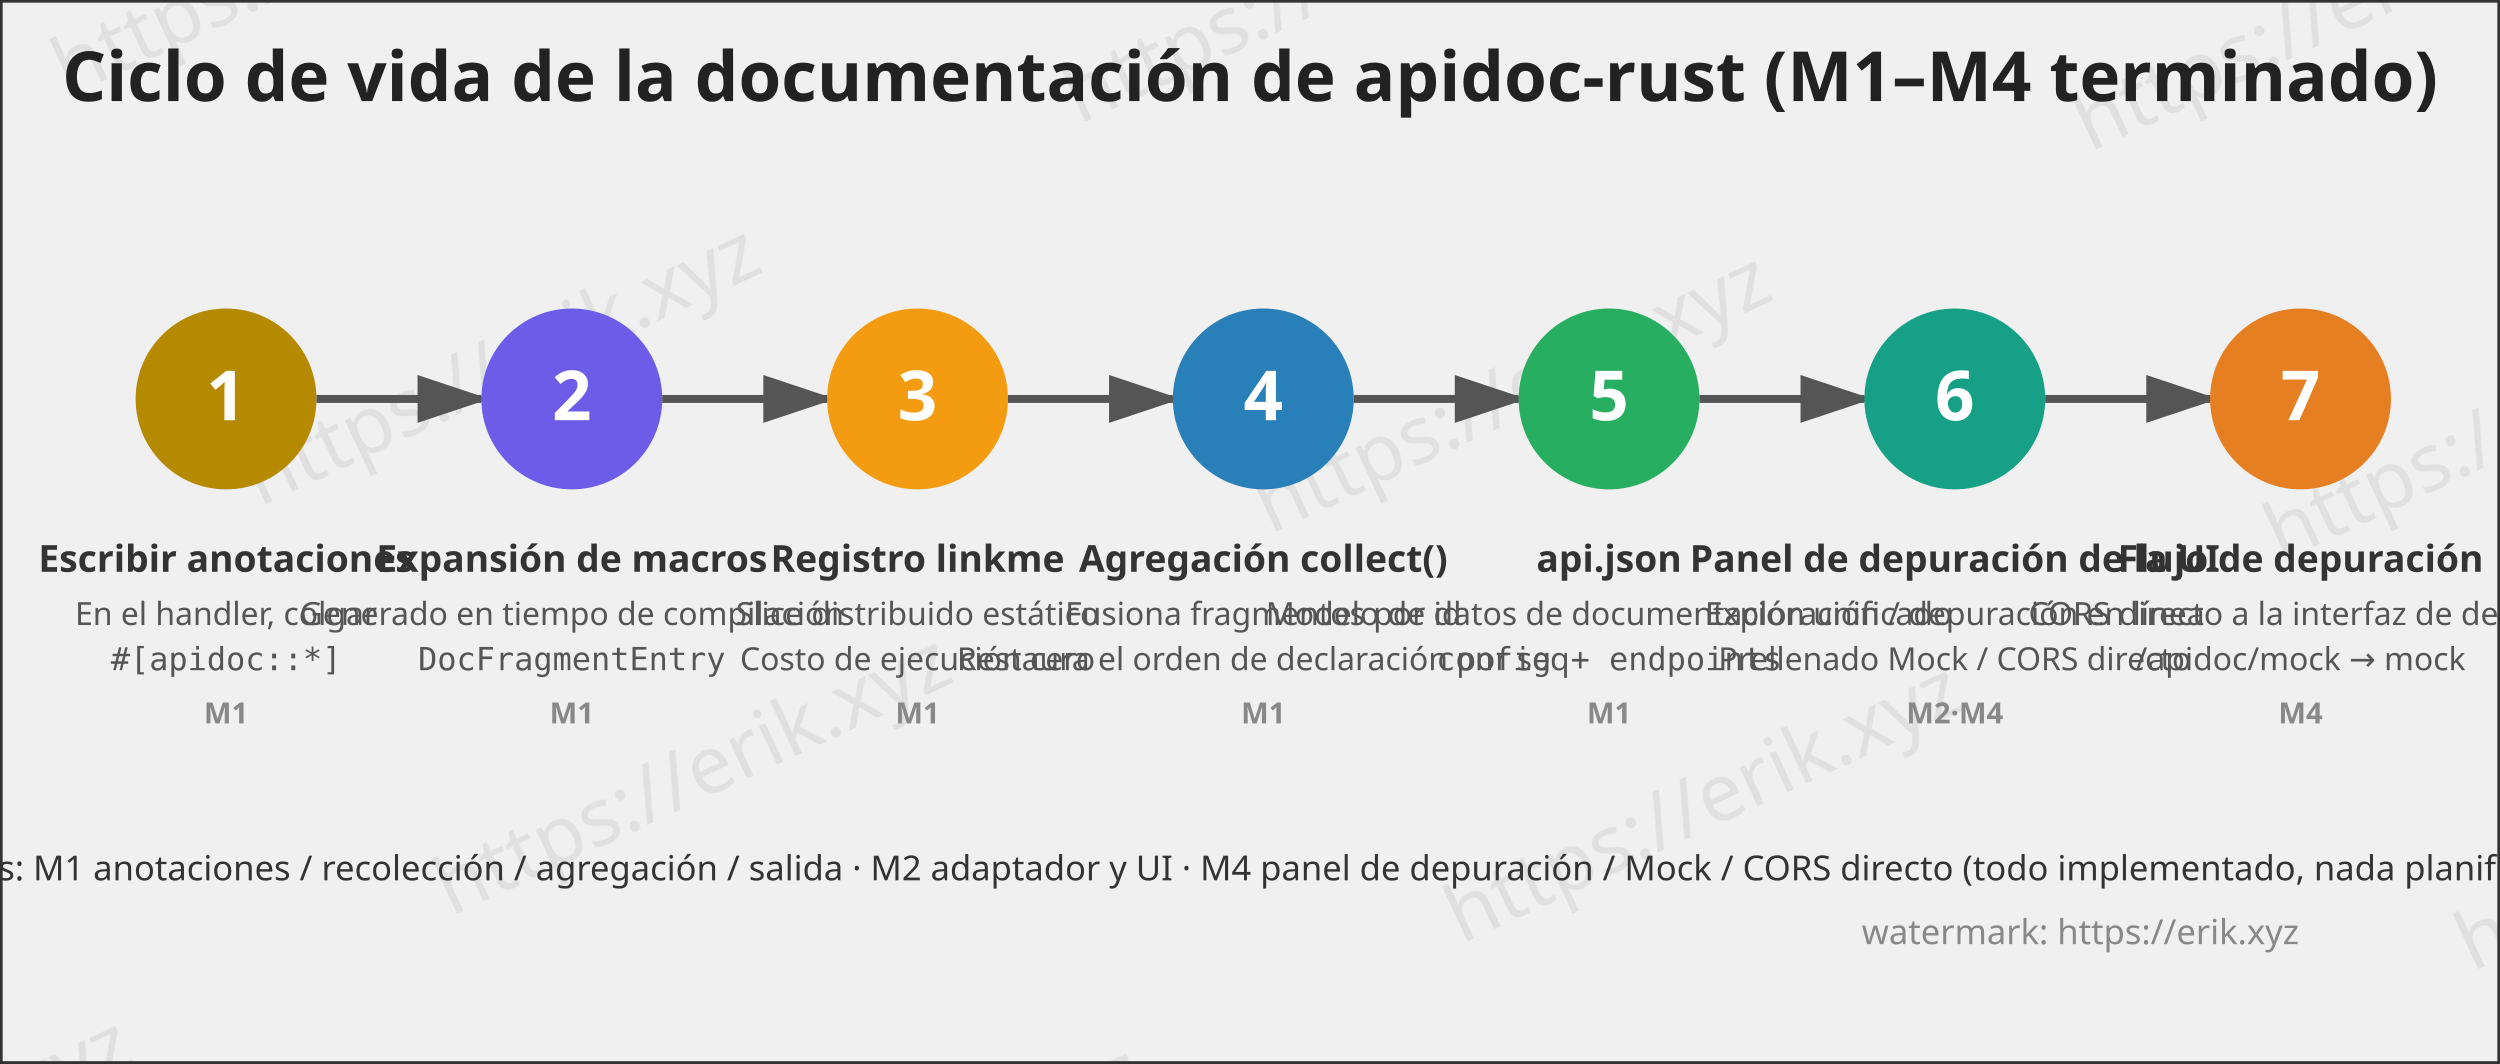
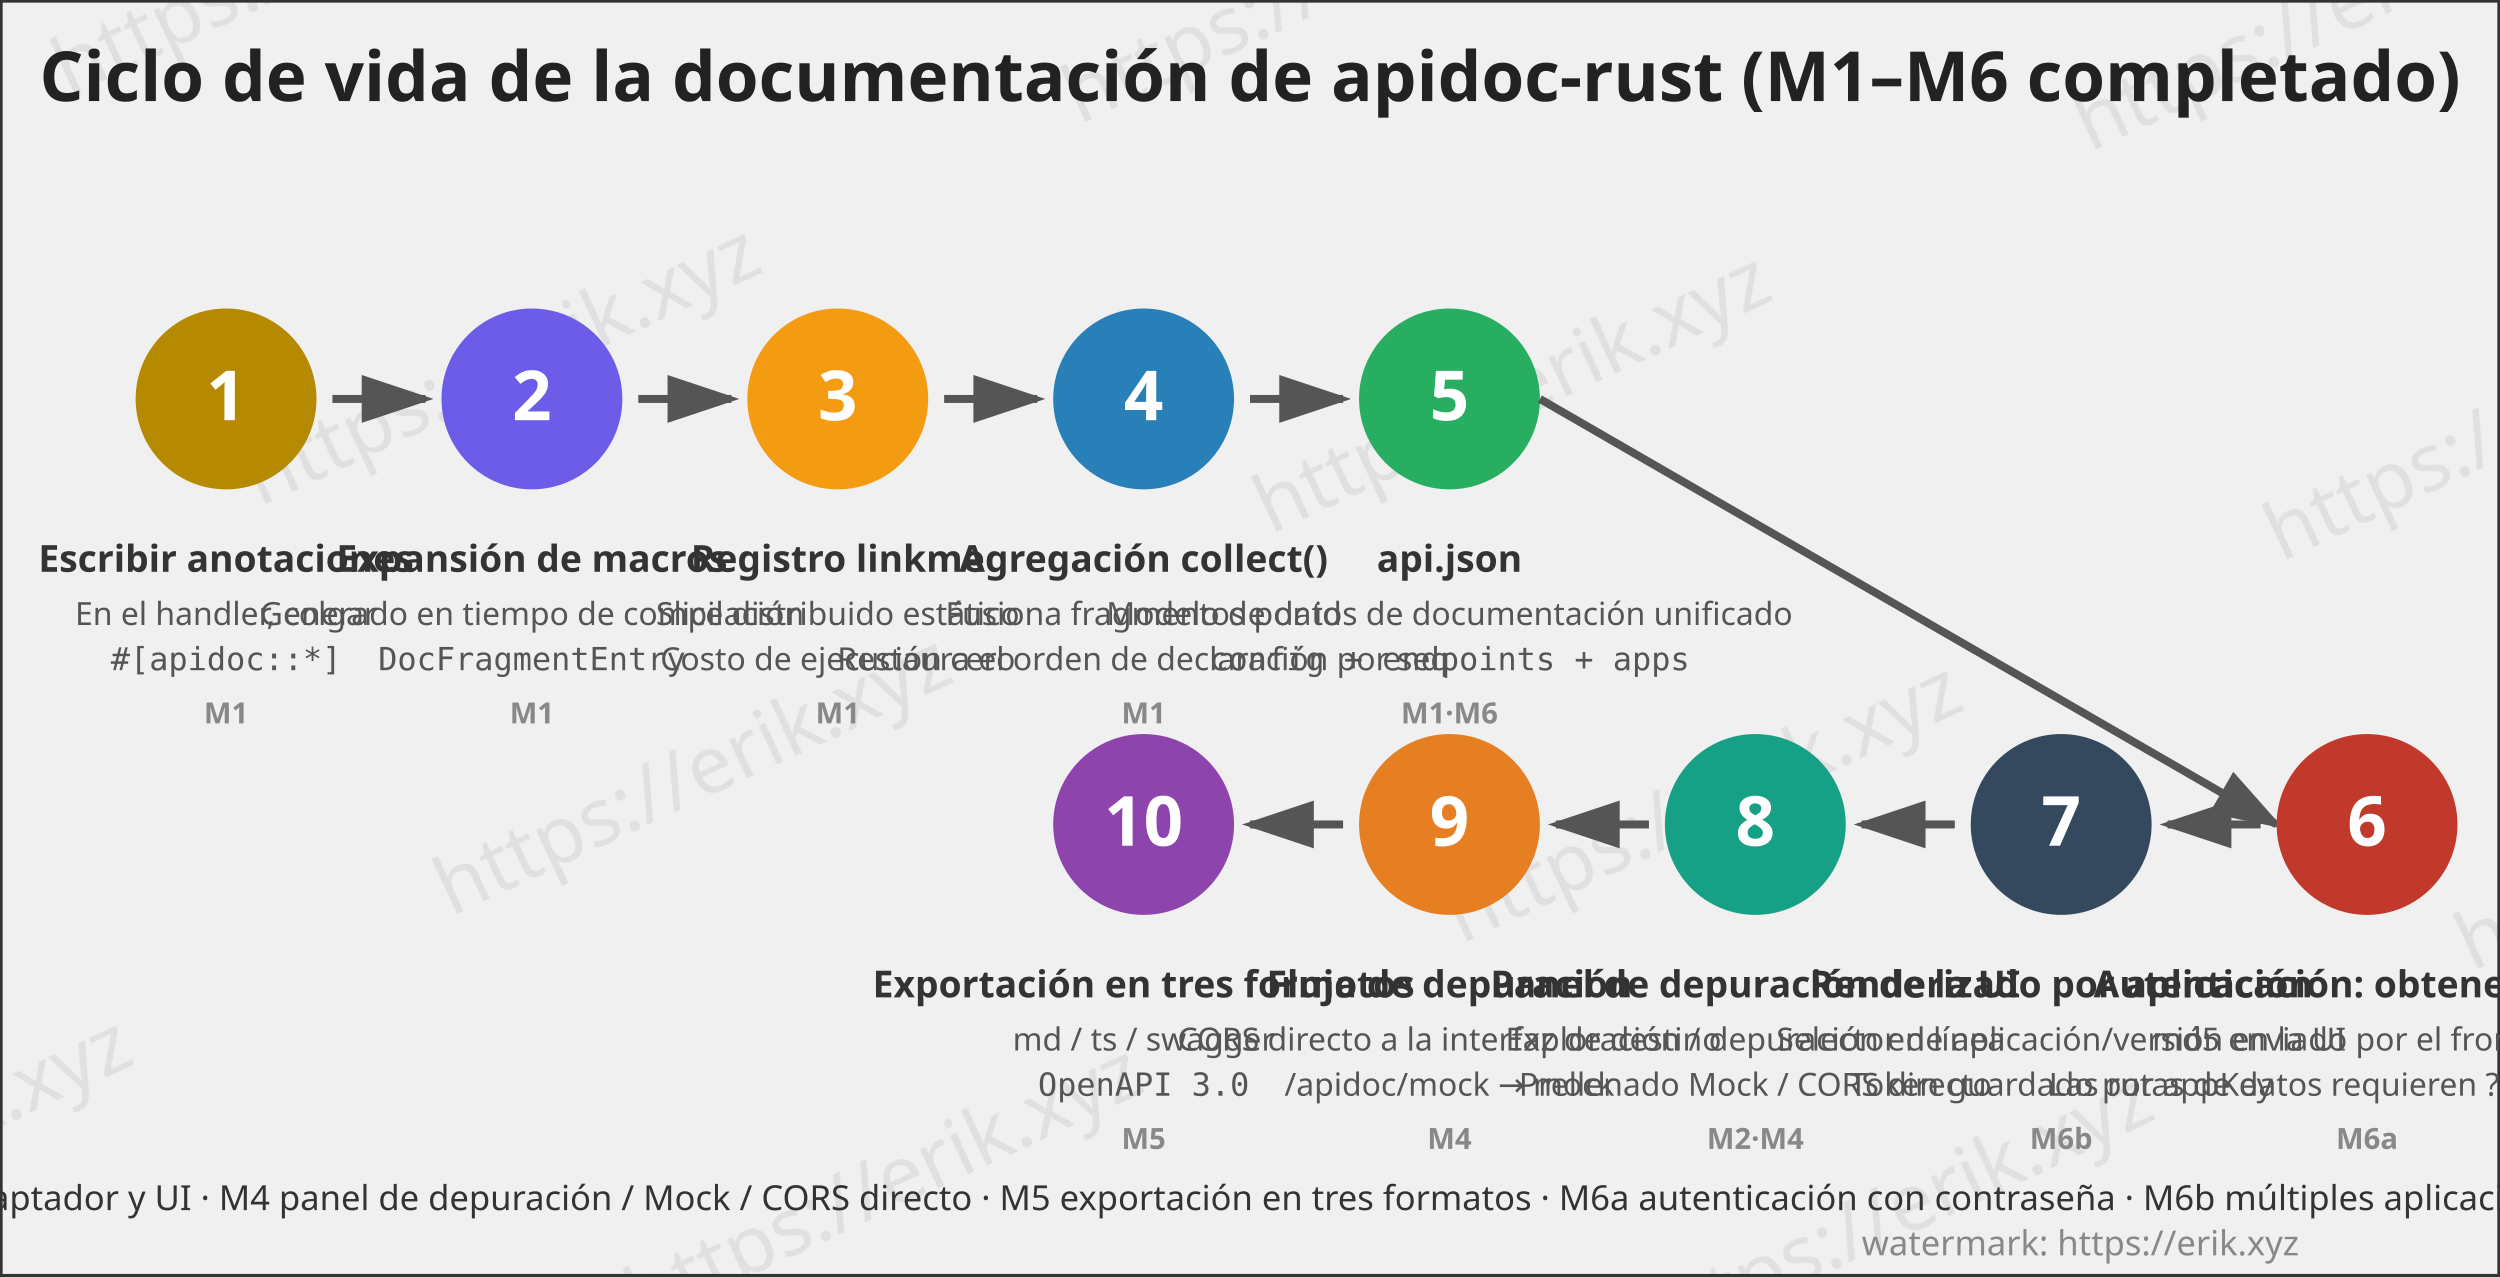
- <svg xmlns="http://www.w3.org/2000/svg" viewBox="0 0 940 400" font-family="sans-serif">
+ <svg xmlns="http://www.w3.org/2000/svg" viewBox="0 0 940 480" font-family="sans-serif">
  <defs>
    <pattern id="wm" width="340" height="170" patternUnits="userSpaceOnUse" patternTransform="rotate(-25)">
      <text x="8" y="44" font-size="30" fill="#888888" opacity="0.15">https://erik.xyz</text>
    </pattern>
    <marker id="arrow" markerWidth="10" markerHeight="10" refX="8" refY="3" orient="auto">
      <path d="M0,0 L0,6 L9,3 z" fill="#555" />
    </marker>
  </defs>
-   <rect width="940" height="400" fill="url(#wm)" />
-   <rect x="0" y="0" width="940" height="400" fill="none" stroke="#333" stroke-width="2" />
-   <text x="470" y="38" text-anchor="middle" font-size="26" font-weight="bold" fill="#222">Ciclo de vida de la documentación de apidoc-rust (M1–M4 terminado)</text>
+   <rect width="940" height="480" fill="url(#wm)" />
+   <rect x="0" y="0" width="940" height="480" fill="none" stroke="#333" stroke-width="2" />
+   <text x="470" y="38" text-anchor="middle" font-size="26" font-weight="bold" fill="#222">Ciclo de vida de la documentación de apidoc-rust (M1–M6 completado)</text>
  <circle cx="85" cy="150" r="34" fill="#b58900" />
  <text x="85" y="158" text-anchor="middle" font-size="26" fill="#fff" font-weight="bold">1</text>
  <text x="85" y="215" text-anchor="middle" font-size="14" font-weight="bold" fill="#333">Escribir anotaciones</text>
  <text x="85" y="235" text-anchor="middle" font-size="12" fill="#555">En el handler, colgar</text>
  <text x="85" y="252" text-anchor="middle" font-size="12" fill="#555" font-family="monospace">#[apidoc::*]</text>
  <text x="85" y="272" text-anchor="middle" font-size="11" fill="#888" font-weight="bold">M1</text>
-   <line x1="119" y1="150" x2="181" y2="150" stroke="#555" stroke-width="3" marker-end="url(#arrow)" />
-   <circle cx="215" cy="150" r="34" fill="#6c5ce7" />
-   <text x="215" y="158" text-anchor="middle" font-size="26" fill="#fff" font-weight="bold">2</text>
-   <text x="215" y="215" text-anchor="middle" font-size="14" font-weight="bold" fill="#333">Expansión de macros</text>
-   <text x="215" y="235" text-anchor="middle" font-size="12" fill="#555">Generado en tiempo de compilación</text>
-   <text x="215" y="252" text-anchor="middle" font-size="12" fill="#555" font-family="monospace">DocFragmentEntry</text>
-   <text x="215" y="272" text-anchor="middle" font-size="11" fill="#888" font-weight="bold">M1</text>
-   <line x1="249" y1="150" x2="311" y2="150" stroke="#555" stroke-width="3" marker-end="url(#arrow)" />
-   <circle cx="345" cy="150" r="34" fill="#f39c12" />
-   <text x="345" y="158" text-anchor="middle" font-size="26" fill="#fff" font-weight="bold">3</text>
-   <text x="345" y="215" text-anchor="middle" font-size="14" font-weight="bold" fill="#333">Registro linkme</text>
-   <text x="345" y="235" text-anchor="middle" font-size="12" fill="#555">Slice distribuido estático</text>
-   <text x="345" y="252" text-anchor="middle" font-size="12" fill="#555">Costo de ejecución cero</text>
-   <text x="345" y="272" text-anchor="middle" font-size="11" fill="#888" font-weight="bold">M1</text>
-   <line x1="379" y1="150" x2="441" y2="150" stroke="#555" stroke-width="3" marker-end="url(#arrow)" />
-   <circle cx="475" cy="150" r="34" fill="#2980b9" />
-   <text x="475" y="158" text-anchor="middle" font-size="26" fill="#fff" font-weight="bold">4</text>
-   <text x="475" y="215" text-anchor="middle" font-size="14" font-weight="bold" fill="#333">Agregación collect()</text>
-   <text x="475" y="235" text-anchor="middle" font-size="12" fill="#555">Fusiona fragmentos por id</text>
-   <text x="475" y="252" text-anchor="middle" font-size="12" fill="#555">Restaura el orden de declaración por seq</text>
-   <text x="475" y="272" text-anchor="middle" font-size="11" fill="#888" font-weight="bold">M1</text>
-   <line x1="509" y1="150" x2="571" y2="150" stroke="#555" stroke-width="3" marker-end="url(#arrow)" />
-   <circle cx="605" cy="150" r="34" fill="#27ae60" />
-   <text x="605" y="158" text-anchor="middle" font-size="26" fill="#fff" font-weight="bold">5</text>
-   <text x="605" y="215" text-anchor="middle" font-size="14" font-weight="bold" fill="#333">api.json</text>
-   <text x="605" y="235" text-anchor="middle" font-size="12" fill="#555">Modelo de datos de documentación unificado</text>
-   <text x="605" y="252" text-anchor="middle" font-size="12" fill="#555" font-family="monospace">config + endpoints</text>
-   <text x="605" y="272" text-anchor="middle" font-size="11" fill="#888" font-weight="bold">M1</text>
-   <line x1="639" y1="150" x2="701" y2="150" stroke="#555" stroke-width="3" marker-end="url(#arrow)" />
-   <circle cx="735" cy="150" r="34" fill="#16a085" />
-   <text x="735" y="158" text-anchor="middle" font-size="26" fill="#fff" font-weight="bold">6</text>
-   <text x="735" y="215" text-anchor="middle" font-size="14" font-weight="bold" fill="#333">Panel de depuración de la UI</text>
-   <text x="735" y="235" text-anchor="middle" font-size="12" fill="#555">Exploración / depuración en línea</text>
-   <text x="735" y="252" text-anchor="middle" font-size="12" fill="#555">Prellenado Mock / CORS directo</text>
-   <text x="735" y="272" text-anchor="middle" font-size="11" fill="#888" font-weight="bold">M2·M4</text>
-   <line x1="769" y1="150" x2="831" y2="150" stroke="#555" stroke-width="3" marker-end="url(#arrow)" />
-   <circle cx="865" cy="150" r="34" fill="#e67e22" />
-   <text x="865" y="158" text-anchor="middle" font-size="26" fill="#fff" font-weight="bold">7</text>
-   <text x="865" y="215" text-anchor="middle" font-size="14" font-weight="bold" fill="#333">Flujo de depuración</text>
-   <text x="865" y="235" text-anchor="middle" font-size="12" fill="#555">CORS directo a la interfaz de destino</text>
-   <text x="865" y="252" text-anchor="middle" font-size="12" fill="#555">/apidoc/mock → mock</text>
-   <text x="865" y="272" text-anchor="middle" font-size="11" fill="#888" font-weight="bold">M4</text>
-   <text x="470" y="331" text-anchor="middle" font-size="13" fill="#333">Etapas: M1 anotaciones / recolección / agregación / salida · M2 adaptador y UI · M4 panel de depuración / Mock / CORS directo (todo implementado, nada planificado)</text>
-   <text x="700" y="355" font-size="13" fill="#888">watermark: https://erik.xyz</text>
+   <line x1="125" y1="150" x2="160" y2="150" stroke="#555" stroke-width="3" marker-end="url(#arrow)" />
+   <circle cx="200" cy="150" r="34" fill="#6c5ce7" />
+   <text x="200" y="158" text-anchor="middle" font-size="26" fill="#fff" font-weight="bold">2</text>
+   <text x="200" y="215" text-anchor="middle" font-size="14" font-weight="bold" fill="#333">Expansión de macros</text>
+   <text x="200" y="235" text-anchor="middle" font-size="12" fill="#555">Generado en tiempo de compilación</text>
+   <text x="200" y="252" text-anchor="middle" font-size="12" fill="#555" font-family="monospace">DocFragmentEntry</text>
+   <text x="200" y="272" text-anchor="middle" font-size="11" fill="#888" font-weight="bold">M1</text>
+   <line x1="240" y1="150" x2="275" y2="150" stroke="#555" stroke-width="3" marker-end="url(#arrow)" />
+   <circle cx="315" cy="150" r="34" fill="#f39c12" />
+   <text x="315" y="158" text-anchor="middle" font-size="26" fill="#fff" font-weight="bold">3</text>
+   <text x="315" y="215" text-anchor="middle" font-size="14" font-weight="bold" fill="#333">Registro linkme</text>
+   <text x="315" y="235" text-anchor="middle" font-size="12" fill="#555">Slice distribuido estático</text>
+   <text x="315" y="252" text-anchor="middle" font-size="12" fill="#555">Costo de ejecución cero</text>
+   <text x="315" y="272" text-anchor="middle" font-size="11" fill="#888" font-weight="bold">M1</text>
+   <line x1="355" y1="150" x2="390" y2="150" stroke="#555" stroke-width="3" marker-end="url(#arrow)" />
+   <circle cx="430" cy="150" r="34" fill="#2980b9" />
+   <text x="430" y="158" text-anchor="middle" font-size="26" fill="#fff" font-weight="bold">4</text>
+   <text x="430" y="215" text-anchor="middle" font-size="14" font-weight="bold" fill="#333">Agregación collect()</text>
+   <text x="430" y="235" text-anchor="middle" font-size="12" fill="#555">Fusiona fragmentos por id</text>
+   <text x="430" y="252" text-anchor="middle" font-size="12" fill="#555">Restaura el orden de declaración por seq</text>
+   <text x="430" y="272" text-anchor="middle" font-size="11" fill="#888" font-weight="bold">M1</text>
+   <line x1="470" y1="150" x2="505" y2="150" stroke="#555" stroke-width="3" marker-end="url(#arrow)" />
+   <circle cx="545" cy="150" r="34" fill="#27ae60" />
+   <text x="545" y="158" text-anchor="middle" font-size="26" fill="#fff" font-weight="bold">5</text>
+   <text x="545" y="215" text-anchor="middle" font-size="14" font-weight="bold" fill="#333">api.json</text>
+   <text x="545" y="235" text-anchor="middle" font-size="12" fill="#555">Modelo de datos de documentación unificado</text>
+   <text x="545" y="252" text-anchor="middle" font-size="12" fill="#555" font-family="monospace">config + endpoints + apps</text>
+   <text x="545" y="272" text-anchor="middle" font-size="11" fill="#888" font-weight="bold">M1·M6</text>
+   <line x1="579" y1="150" x2="856" y2="310" stroke="#555" stroke-width="3" marker-end="url(#arrow)" />
+   <circle cx="890" cy="310" r="34" fill="#c0392b" />
+   <text x="890" y="318" text-anchor="middle" font-size="26" fill="#fff" font-weight="bold">6</text>
+   <text x="890" y="375" text-anchor="middle" font-size="14" font-weight="bold" fill="#333">Autenticación: obtener token</text>
+   <text x="890" y="395" text-anchor="middle" font-size="12" fill="#555">md5 enviado por el frontend</text>
+   <text x="890" y="412" text-anchor="middle" font-size="12" fill="#555">Las rutas de datos requieren ?token= (401)</text>
+   <text x="890" y="432" text-anchor="middle" font-size="11" fill="#888" font-weight="bold">M6a</text>
+   <line x1="850" y1="310" x2="815" y2="310" stroke="#555" stroke-width="3" marker-end="url(#arrow)" />
+   <circle cx="775" cy="310" r="34" fill="#34495e" />
+   <text x="775" y="318" text-anchor="middle" font-size="26" fill="#fff" font-weight="bold">7</text>
+   <text x="775" y="375" text-anchor="middle" font-size="14" font-weight="bold" fill="#333">Renderizado por aplicación</text>
+   <text x="775" y="395" text-anchor="middle" font-size="12" fill="#555">Selector de aplicación/versión en la UI</text>
+   <text x="775" y="412" text-anchor="middle" font-size="12" fill="#555">Token guardado por appKey</text>
+   <text x="775" y="432" text-anchor="middle" font-size="11" fill="#888" font-weight="bold">M6b</text>
+   <line x1="735" y1="310" x2="700" y2="310" stroke="#555" stroke-width="3" marker-end="url(#arrow)" />
+   <circle cx="660" cy="310" r="34" fill="#16a085" />
+   <text x="660" y="318" text-anchor="middle" font-size="26" fill="#fff" font-weight="bold">8</text>
+   <text x="660" y="375" text-anchor="middle" font-size="14" font-weight="bold" fill="#333">Panel de depuración de la UI</text>
+   <text x="660" y="395" text-anchor="middle" font-size="12" fill="#555">Exploración / depuración en línea</text>
+   <text x="660" y="412" text-anchor="middle" font-size="12" fill="#555">Prellenado Mock / CORS directo</text>
+   <text x="660" y="432" text-anchor="middle" font-size="11" fill="#888" font-weight="bold">M2·M4</text>
+   <line x1="620" y1="310" x2="585" y2="310" stroke="#555" stroke-width="3" marker-end="url(#arrow)" />
+   <circle cx="545" cy="310" r="34" fill="#e67e22" />
+   <text x="545" y="318" text-anchor="middle" font-size="26" fill="#fff" font-weight="bold">9</text>
+   <text x="545" y="375" text-anchor="middle" font-size="14" font-weight="bold" fill="#333">Flujo de depuración</text>
+   <text x="545" y="395" text-anchor="middle" font-size="12" fill="#555">CORS directo a la interfaz de destino</text>
+   <text x="545" y="412" text-anchor="middle" font-size="12" fill="#555">/apidoc/mock → mock</text>
+   <text x="545" y="432" text-anchor="middle" font-size="11" fill="#888" font-weight="bold">M4</text>
+   <line x1="505" y1="310" x2="470" y2="310" stroke="#555" stroke-width="3" marker-end="url(#arrow)" />
+   <circle cx="430" cy="310" r="34" fill="#8e44ad" />
+   <text x="430" y="318" text-anchor="middle" font-size="26" fill="#fff" font-weight="bold">10</text>
+   <text x="430" y="375" text-anchor="middle" font-size="14" font-weight="bold" fill="#333">Exportación en tres formatos</text>
+   <text x="430" y="395" text-anchor="middle" font-size="12" fill="#555">md / ts / swagger</text>
+   <text x="430" y="412" text-anchor="middle" font-size="12" fill="#555" font-family="monospace">OpenAPI 3.0</text>
+   <text x="430" y="432" text-anchor="middle" font-size="11" fill="#888" font-weight="bold">M5</text>
+   <text x="470" y="455" text-anchor="middle" font-size="13" fill="#333">Etapas: M1 anotaciones / recolección / agregación / salida · M2 adaptador y UI · M4 panel de depuración / Mock / CORS directo · M5 exportación en tres formatos · M6a autenticación con contraseña · M6b múltiples aplicaciones y versiones (todo implementado, sin elementos planificados)</text>
+   <text x="700" y="472" font-size="13" fill="#888">watermark: https://erik.xyz</text>
</svg>
